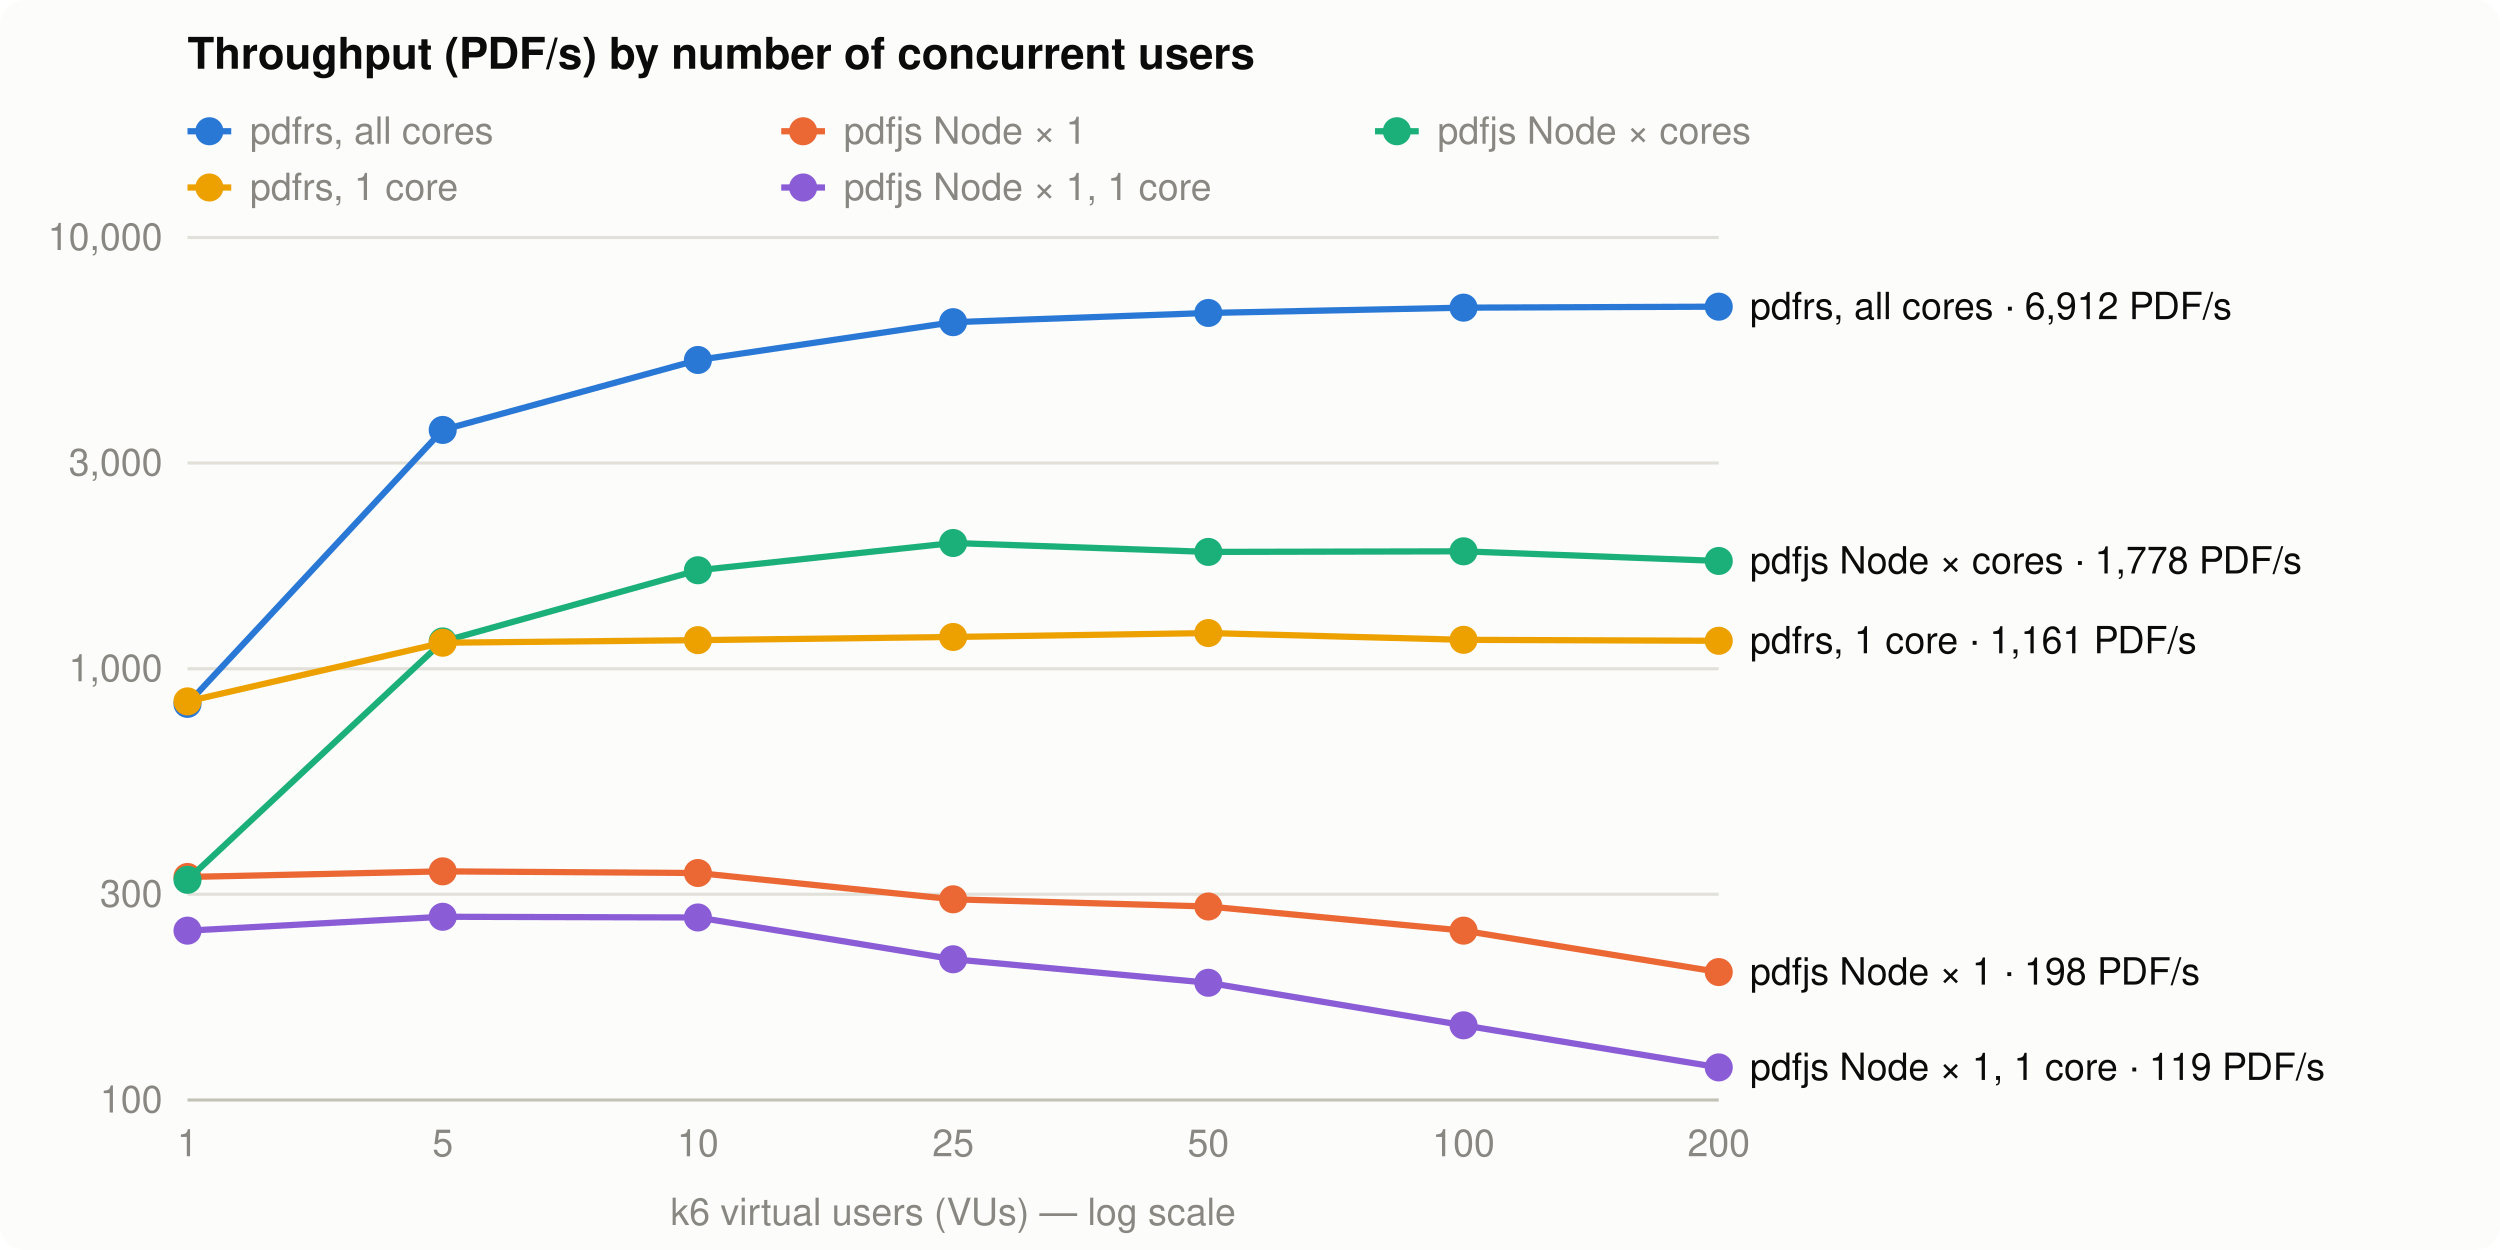
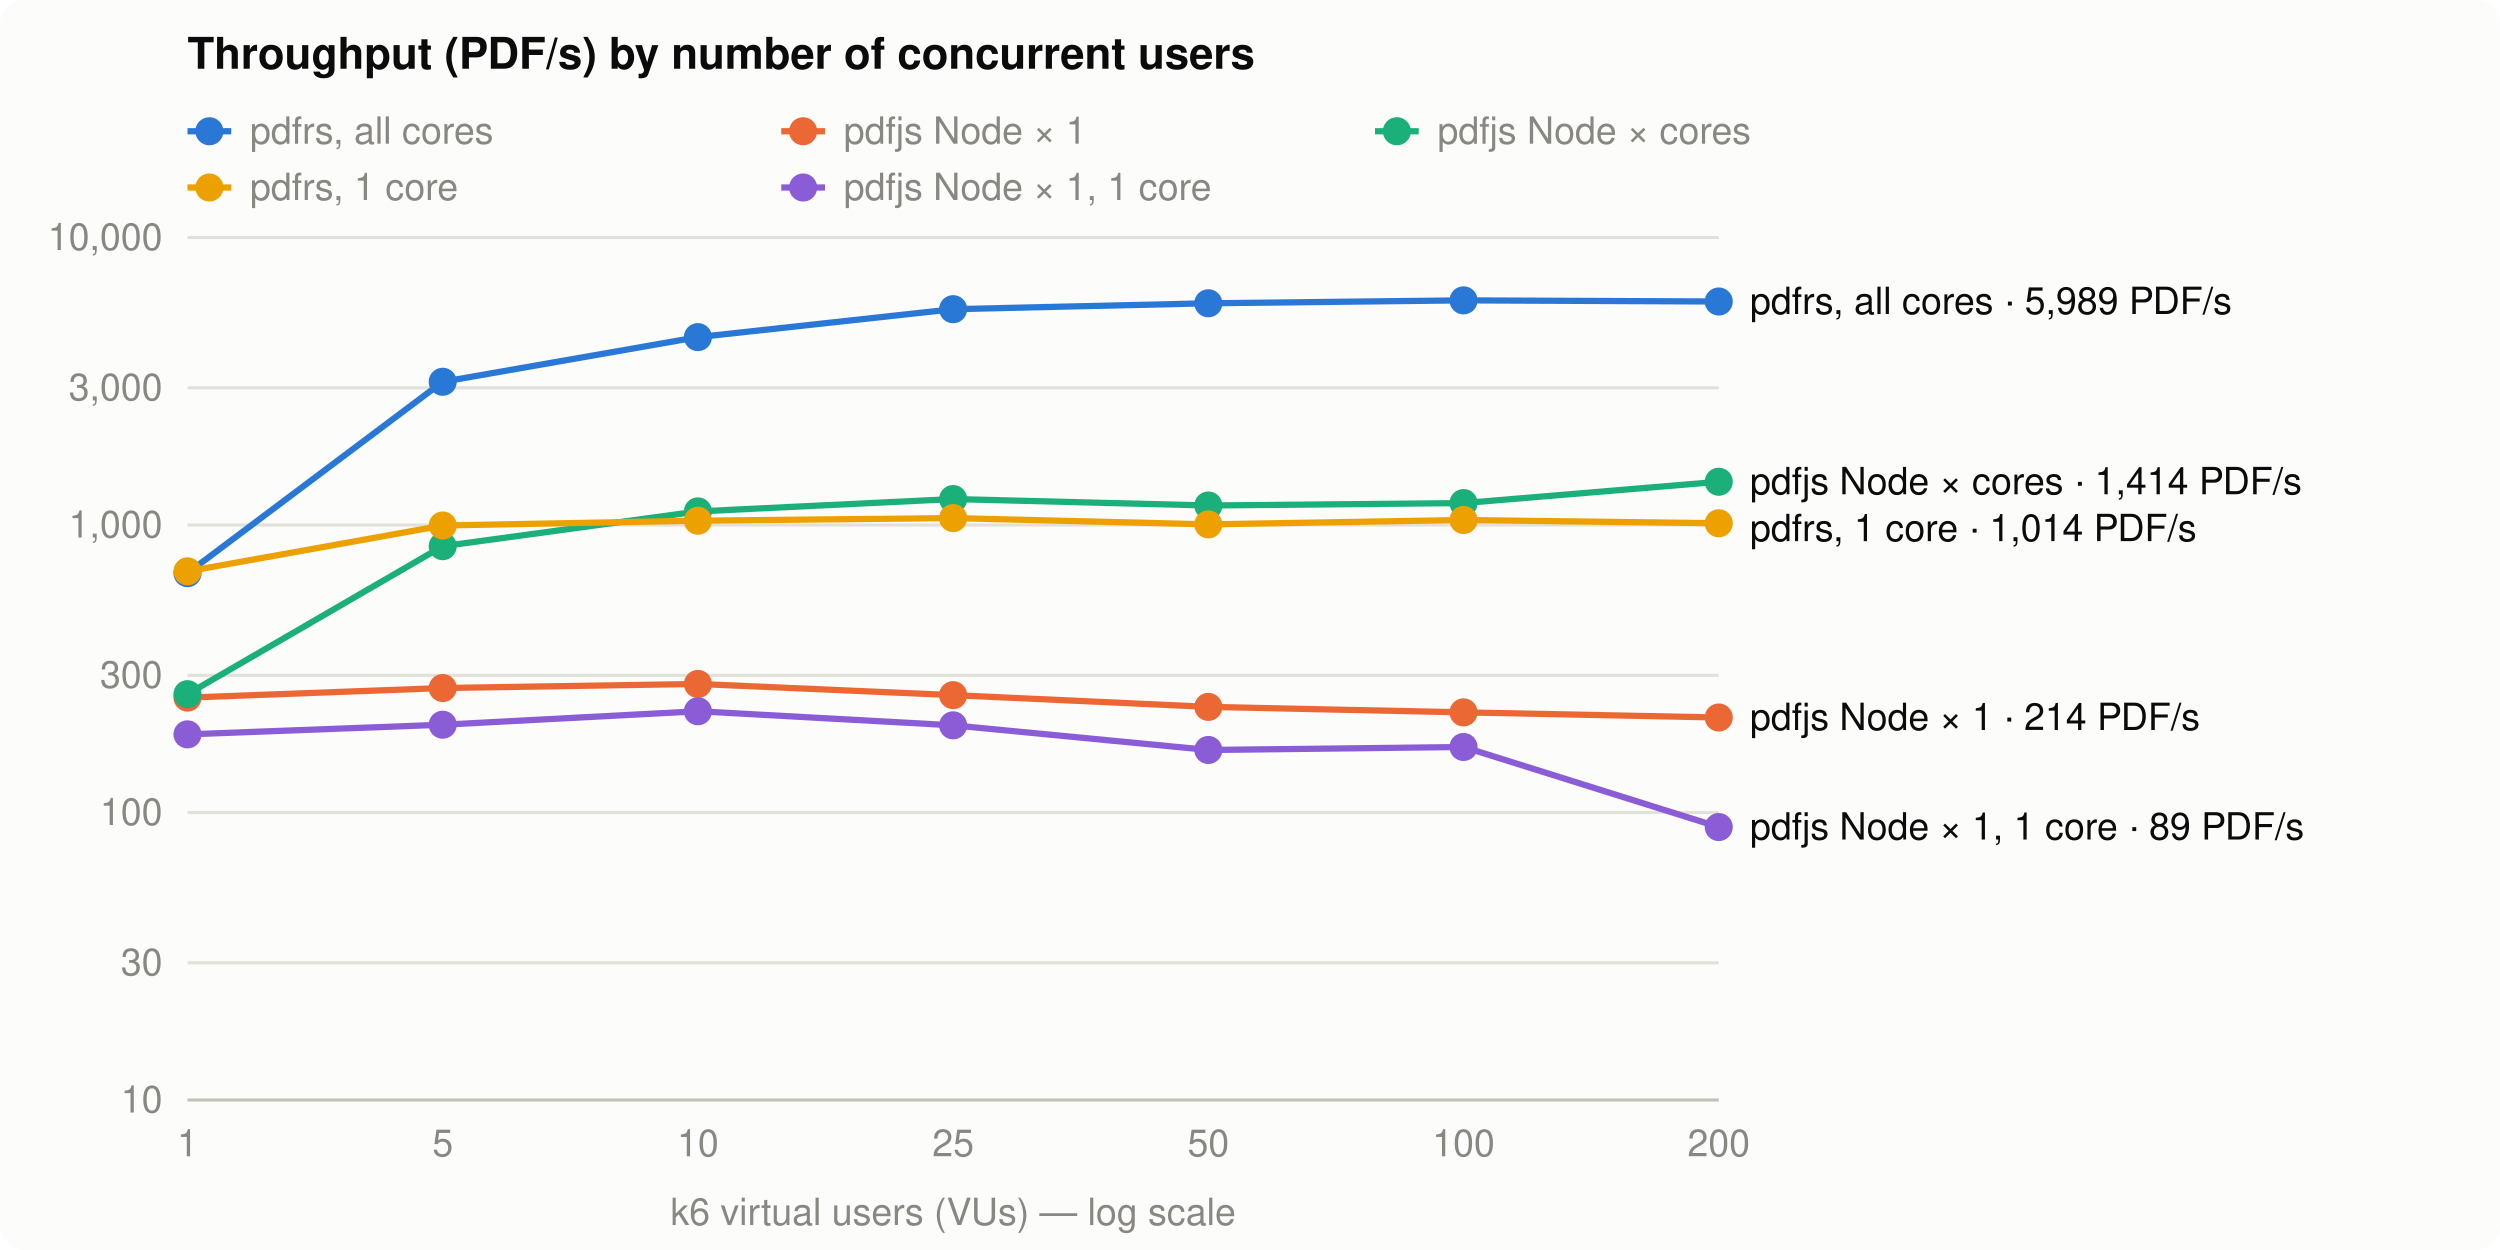
<svg xmlns="http://www.w3.org/2000/svg" viewBox="0 0 800 400" width="800" font-family="-apple-system, Segoe UI, Helvetica, sans-serif" font-size="12">
  <style>
  .bg{fill:#fcfcfb} .ink{fill:#0b0b0b} .muted{fill:#898781} .grid{stroke:#e1e0d9} .axis{stroke:#c3c2b7}
  .s1{stroke:#2a78d6;fill:#2a78d6} .s2{stroke:#eb6834;fill:#eb6834} .s3{stroke:#1baf7a;fill:#1baf7a} .s4{stroke:#eda100;fill:#eda100} .s5{stroke:#8a5cd6;fill:#8a5cd6}
  @media (prefers-color-scheme: dark){
    .bg{fill:#1a1a19} .ink{fill:#f0efec} .grid{stroke:#2c2c2a} .axis{stroke:#383835}
    .s1{stroke:#3987e5;fill:#3987e5} .s2{stroke:#d95926;fill:#d95926} .s3{stroke:#199e70;fill:#199e70} .s4{stroke:#c98500;fill:#c98500} .s5{stroke:#9b6fe3;fill:#9b6fe3}
  }
</style>
  <rect class="bg" width="800" height="400" rx="8" />
  <text class="ink" x="60" y="22" font-size="14" font-weight="600">Throughput (PDF/s) by number of concurrent users</text>
  <g transform="translate(60,42)">
    <line class="s1" x1="0" x2="14" y1="0" y2="0" stroke-width="2" />
    <circle class="s1" cx="7" r="4" />
    <text class="muted" x="20" y="4">pdfrs, all cores</text>
  </g>
  <g transform="translate(250,42)">
    <line class="s2" x1="0" x2="14" y1="0" y2="0" stroke-width="2" />
    <circle class="s2" cx="7" r="4" />
    <text class="muted" x="20" y="4">pdfjs Node × 1</text>
  </g>
  <g transform="translate(440,42)">
    <line class="s3" x1="0" x2="14" y1="0" y2="0" stroke-width="2" />
    <circle class="s3" cx="7" r="4" />
    <text class="muted" x="20" y="4">pdfjs Node × cores</text>
  </g>
  <g transform="translate(60,60)">
    <line class="s4" x1="0" x2="14" y1="0" y2="0" stroke-width="2" />
    <circle class="s4" cx="7" r="4" />
    <text class="muted" x="20" y="4">pdfrs, 1 core</text>
  </g>
  <g transform="translate(250,60)">
    <line class="s5" x1="0" x2="14" y1="0" y2="0" stroke-width="2" />
    <circle class="s5" cx="7" r="4" />
    <text class="muted" x="20" y="4">pdfjs Node × 1, 1 core</text>
  </g>
  <line class="axis" x1="60" x2="550" y1="352" y2="352" />
-   <text class="muted" x="52" y="356" text-anchor="end">100</text>
-   <line class="grid" x1="60" x2="550" y1="286.157" y2="286.157" />
-   <text class="muted" x="52" y="290.157" text-anchor="end">300</text>
-   <line class="grid" x1="60" x2="550" y1="214" y2="214" />
-   <text class="muted" x="52" y="218" text-anchor="end">1,000</text>
-   <line class="grid" x1="60" x2="550" y1="148.157" y2="148.157" />
-   <text class="muted" x="52" y="152.157" text-anchor="end">3,000</text>
+   <text class="muted" x="52" y="356" text-anchor="end">10</text>
+   <line class="grid" x1="60" x2="550" y1="308.105" y2="308.105" />
+   <text class="muted" x="52" y="312.105" text-anchor="end">30</text>
+   <line class="grid" x1="60" x2="550" y1="260" y2="260" />
+   <text class="muted" x="52" y="264" text-anchor="end">100</text>
+   <line class="grid" x1="60" x2="550" y1="216.105" y2="216.105" />
+   <text class="muted" x="52" y="220.105" text-anchor="end">300</text>
+   <line class="grid" x1="60" x2="550" y1="168" y2="168" />
+   <text class="muted" x="52" y="172" text-anchor="end">1,000</text>
+   <line class="grid" x1="60" x2="550" y1="124.105" y2="124.105" />
+   <text class="muted" x="52" y="128.105" text-anchor="end">3,000</text>
  <line class="grid" x1="60" x2="550" y1="76" y2="76" />
  <text class="muted" x="52" y="80" text-anchor="end">10,000</text>
  <text class="muted" x="60" y="370" text-anchor="middle">1</text>
  <text class="muted" x="141.667" y="370" text-anchor="middle">5</text>
  <text class="muted" x="223.333" y="370" text-anchor="middle">10</text>
  <text class="muted" x="305" y="370" text-anchor="middle">25</text>
  <text class="muted" x="386.667" y="370" text-anchor="middle">50</text>
  <text class="muted" x="468.333" y="370" text-anchor="middle">100</text>
  <text class="muted" x="550" y="370" text-anchor="middle">200</text>
  <text class="muted" x="305" y="392" text-anchor="middle">k6 virtual users (VUs) — log scale</text>
-   <polyline class="s1" style="fill:none" stroke-width="2" stroke-linejoin="round" points="60,225.239 141.667,137.581 223.333,115.192 305,103.095 386.667,100.145 468.333,98.448 550,98.135" />
-   <circle class="s1" cx="60" cy="225.239" r="4" />
-   <circle class="s1" cx="141.667" cy="137.581" r="4" />
-   <circle class="s1" cx="223.333" cy="115.192" r="4" />
-   <circle class="s1" cx="305" cy="103.095" r="4" />
-   <circle class="s1" cx="386.667" cy="100.145" r="4" />
-   <circle class="s1" cx="468.333" cy="98.448" r="4" />
-   <circle class="s1" cx="550" cy="98.135" r="4" />
-   <polyline class="s2" style="fill:none" stroke-width="2" stroke-linejoin="round" points="60,280.627 141.667,278.832 223.333,279.365 305,287.777 386.667,290.079 468.333,297.808 550,311.06" />
-   <circle class="s2" cx="60" cy="280.627" r="4" />
-   <circle class="s2" cx="141.667" cy="278.832" r="4" />
-   <circle class="s2" cx="223.333" cy="279.365" r="4" />
-   <circle class="s2" cx="305" cy="287.777" r="4" />
-   <circle class="s2" cx="386.667" cy="290.079" r="4" />
-   <circle class="s2" cx="468.333" cy="297.808" r="4" />
-   <circle class="s2" cx="550" cy="311.06" r="4" />
-   <polyline class="s3" style="fill:none" stroke-width="2" stroke-linejoin="round" points="60,281.545 141.667,205.26 223.333,182.481 305,173.76 386.667,176.614 468.333,176.422 550,179.509" />
-   <circle class="s3" cx="60" cy="281.545" r="4" />
-   <circle class="s3" cx="141.667" cy="205.26" r="4" />
-   <circle class="s3" cx="223.333" cy="182.481" r="4" />
-   <circle class="s3" cx="305" cy="173.76" r="4" />
-   <circle class="s3" cx="386.667" cy="176.614" r="4" />
-   <circle class="s3" cx="468.333" cy="176.422" r="4" />
-   <circle class="s3" cx="550" cy="179.509" r="4" />
-   <polyline class="s4" style="fill:none" stroke-width="2" stroke-linejoin="round" points="60,224.449 141.667,205.676 223.333,204.847 305,203.827 386.667,202.576 468.333,204.744 550,205.053" />
-   <circle class="s4" cx="60" cy="224.449" r="4" />
-   <circle class="s4" cx="141.667" cy="205.676" r="4" />
-   <circle class="s4" cx="223.333" cy="204.847" r="4" />
-   <circle class="s4" cx="305" cy="203.827" r="4" />
-   <circle class="s4" cx="386.667" cy="202.576" r="4" />
-   <circle class="s4" cx="468.333" cy="204.744" r="4" />
-   <circle class="s4" cx="550" cy="205.053" r="4" />
-   <polyline class="s5" style="fill:none" stroke-width="2" stroke-linejoin="round" points="60,297.808 141.667,293.366 223.333,293.592 305,306.966 386.667,314.486 468.333,328.1 550,341.575" />
-   <circle class="s5" cx="60" cy="297.808" r="4" />
-   <circle class="s5" cx="141.667" cy="293.366" r="4" />
-   <circle class="s5" cx="223.333" cy="293.592" r="4" />
-   <circle class="s5" cx="305" cy="306.966" r="4" />
-   <circle class="s5" cx="386.667" cy="314.486" r="4" />
-   <circle class="s5" cx="468.333" cy="328.1" r="4" />
-   <circle class="s5" cx="550" cy="341.575" r="4" />
-   <text class="ink" x="560" y="102.135">pdfrs, all cores · 6,912 PDF/s</text>
-   <text class="ink" x="560" y="183.509">pdfjs Node × cores · 1,778 PDF/s</text>
-   <text class="ink" x="560" y="209.053">pdfrs, 1 core · 1,161 PDF/s</text>
-   <text class="ink" x="560" y="315.06">pdfjs Node × 1 · 198 PDF/s</text>
-   <text class="ink" x="560" y="345.575">pdfjs Node × 1, 1 core · 119 PDF/s</text>
+   <polyline class="s1" style="fill:none" stroke-width="2" stroke-linejoin="round" points="60,183.409 141.667,122.168 223.333,107.878 305,98.939 386.667,97.048 468.333,96.118 550,96.483" />
+   <circle class="s1" cx="60" cy="183.409" r="4" />
+   <circle class="s1" cx="141.667" cy="122.168" r="4" />
+   <circle class="s1" cx="223.333" cy="107.878" r="4" />
+   <circle class="s1" cx="305" cy="98.939" r="4" />
+   <circle class="s1" cx="386.667" cy="97.048" r="4" />
+   <circle class="s1" cx="468.333" cy="96.118" r="4" />
+   <circle class="s1" cx="550" cy="96.483" r="4" />
+   <polyline class="s2" style="fill:none" stroke-width="2" stroke-linejoin="round" points="60,223.23 141.667,220.167 223.333,218.861 305,222.442 386.667,226.203 468.333,227.956 550,229.602" />
+   <circle class="s2" cx="60" cy="223.23" r="4" />
+   <circle class="s2" cx="141.667" cy="220.167" r="4" />
+   <circle class="s2" cx="223.333" cy="218.861" r="4" />
+   <circle class="s2" cx="305" cy="222.442" r="4" />
+   <circle class="s2" cx="386.667" cy="226.203" r="4" />
+   <circle class="s2" cx="468.333" cy="227.956" r="4" />
+   <circle class="s2" cx="550" cy="229.602" r="4" />
+   <polyline class="s3" style="fill:none" stroke-width="2" stroke-linejoin="round" points="60,222.131 141.667,174.776 223.333,163.651 305,159.696 386.667,161.761 468.333,160.983 550,154.159" />
+   <circle class="s3" cx="60" cy="222.131" r="4" />
+   <circle class="s3" cx="141.667" cy="174.776" r="4" />
+   <circle class="s3" cx="223.333" cy="163.651" r="4" />
+   <circle class="s3" cx="305" cy="159.696" r="4" />
+   <circle class="s3" cx="386.667" cy="161.761" r="4" />
+   <circle class="s3" cx="468.333" cy="160.983" r="4" />
+   <circle class="s3" cx="550" cy="154.159" r="4" />
+   <polyline class="s4" style="fill:none" stroke-width="2" stroke-linejoin="round" points="60,182.826 141.667,168.16 223.333,166.625 305,165.785 386.667,167.801 468.333,166.395 550,167.445" />
+   <circle class="s4" cx="60" cy="182.826" r="4" />
+   <circle class="s4" cx="141.667" cy="168.16" r="4" />
+   <circle class="s4" cx="223.333" cy="166.625" r="4" />
+   <circle class="s4" cx="305" cy="165.785" r="4" />
+   <circle class="s4" cx="386.667" cy="167.801" r="4" />
+   <circle class="s4" cx="468.333" cy="166.395" r="4" />
+   <circle class="s4" cx="550" cy="167.445" r="4" />
+   <polyline class="s5" style="fill:none" stroke-width="2" stroke-linejoin="round" points="60,234.991 141.667,231.908 223.333,227.599 305,232.106 386.667,239.991 468.333,239.034 550,264.656" />
+   <circle class="s5" cx="60" cy="234.991" r="4" />
+   <circle class="s5" cx="141.667" cy="231.908" r="4" />
+   <circle class="s5" cx="223.333" cy="227.599" r="4" />
+   <circle class="s5" cx="305" cy="232.106" r="4" />
+   <circle class="s5" cx="386.667" cy="239.991" r="4" />
+   <circle class="s5" cx="468.333" cy="239.034" r="4" />
+   <circle class="s5" cx="550" cy="264.656" r="4" />
+   <text class="ink" x="560" y="100.483">pdfrs, all cores · 5,989 PDF/s</text>
+   <text class="ink" x="560" y="158.159">pdfjs Node × cores · 1,414 PDF/s</text>
+   <text class="ink" x="560" y="173.159">pdfrs, 1 core · 1,014 PDF/s</text>
+   <text class="ink" x="560" y="233.602">pdfjs Node × 1 · 214 PDF/s</text>
+   <text class="ink" x="560" y="268.656">pdfjs Node × 1, 1 core · 89 PDF/s</text>
</svg>
